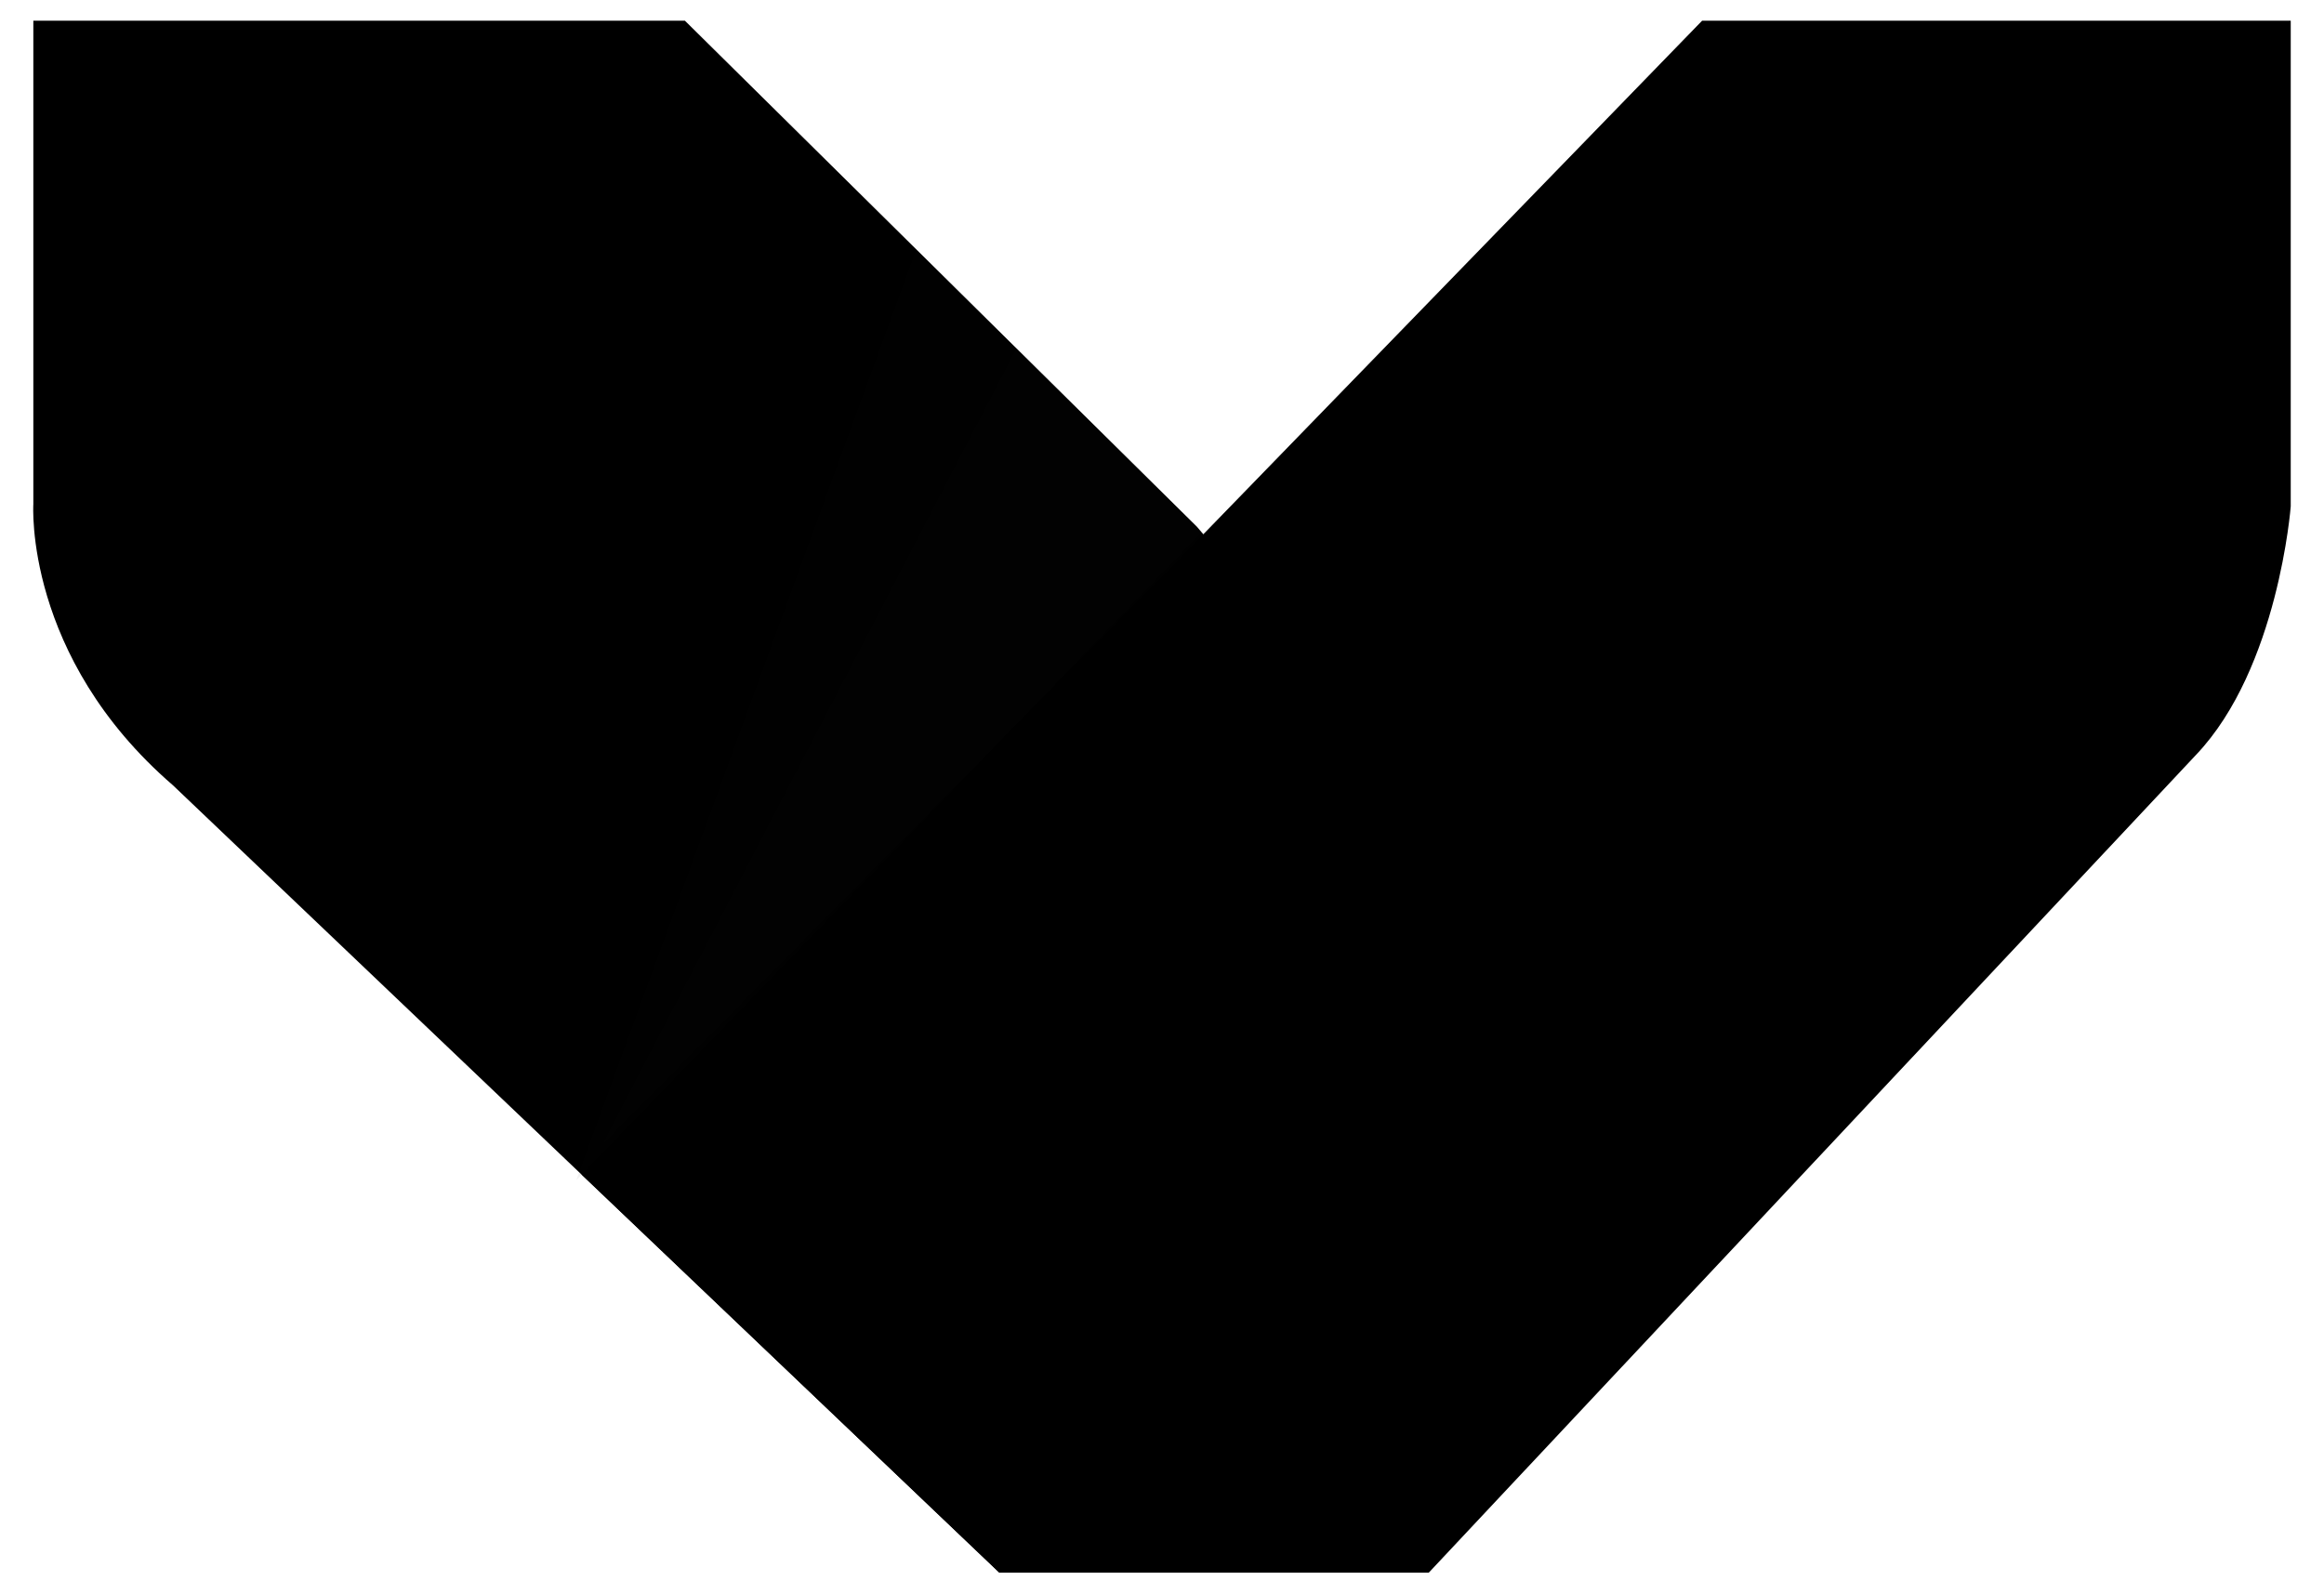
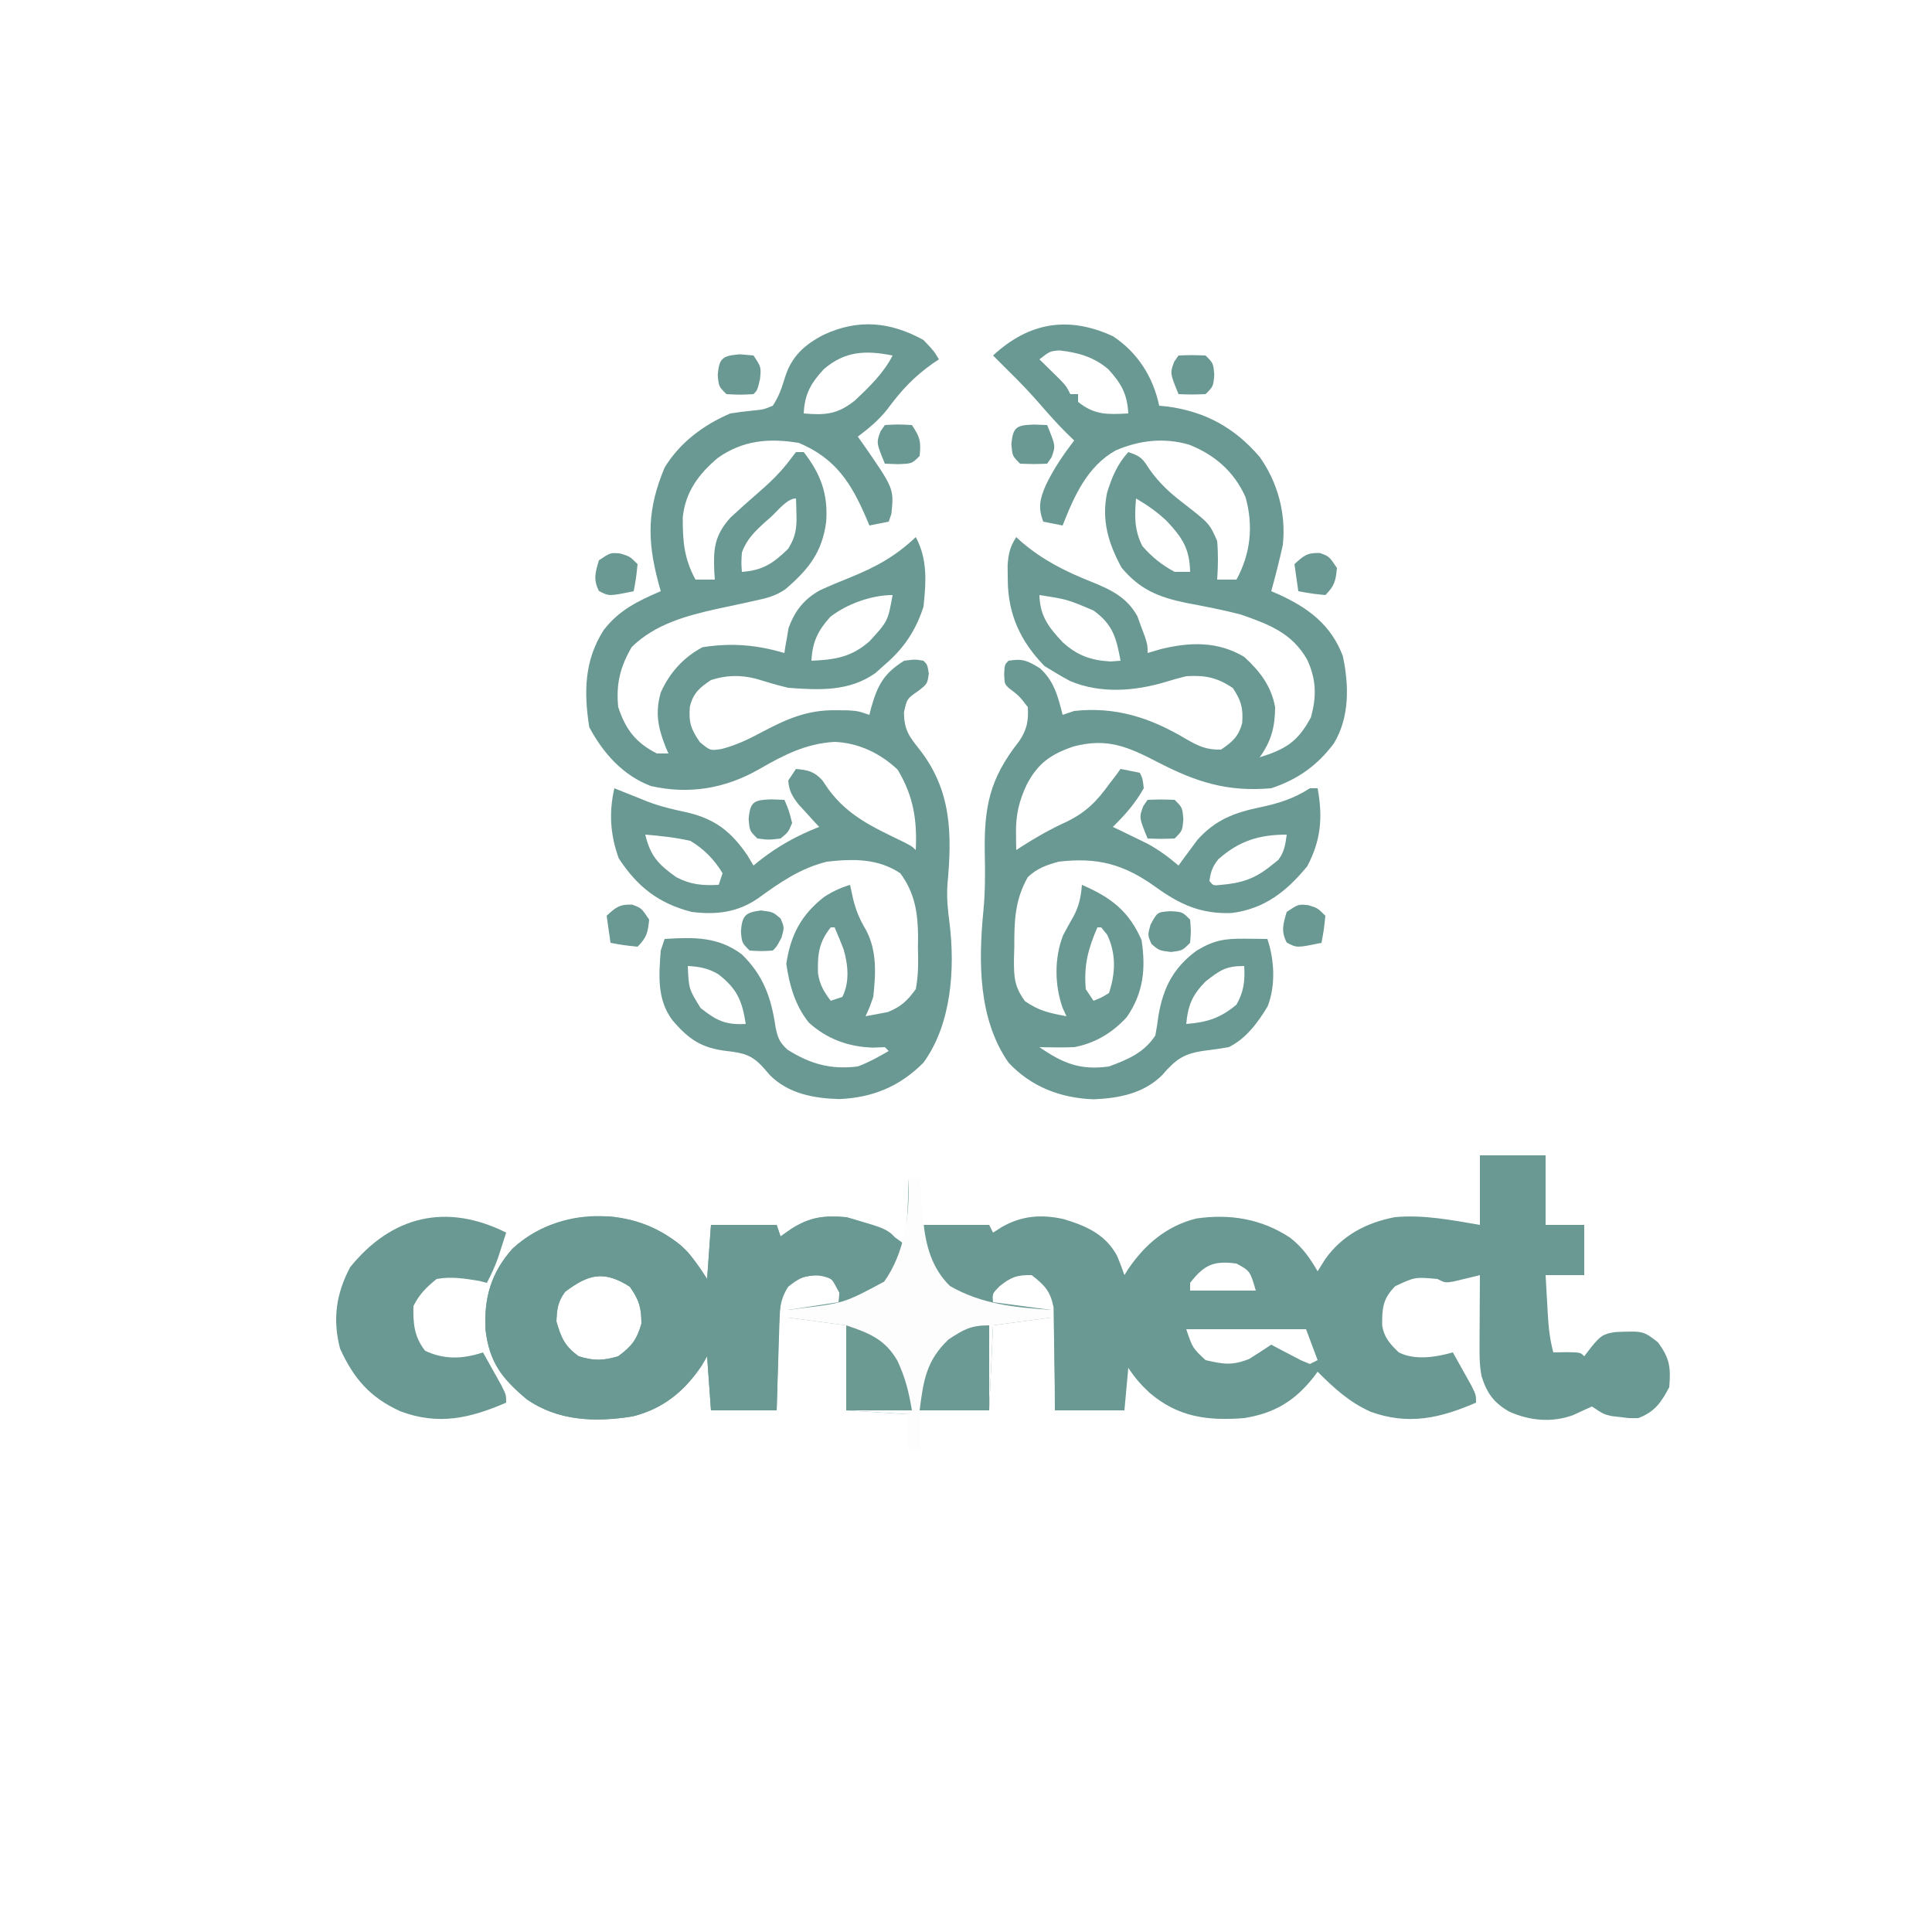
- <svg xmlns="http://www.w3.org/2000/svg" width="35" height="24" viewBox="0 0 34 24" fill="none">
-   <path fill-rule="evenodd" clip-rule="evenodd" d="M0.002 0.312V7.595C0.002 7.595 -0.142 9.888 2.105 11.829L14.547 23.684L21.017 23.601L19.979 10.813L17.526 7.934L9.815 0.312H0.002Z" fill="currentColor" />
-   <path opacity="0.06" fill-rule="evenodd" clip-rule="evenodd" d="M8.18 17.776L13.303 3.752L17.589 8.022L8.18 17.776Z" fill="#161616" />
-   <path opacity="0.06" fill-rule="evenodd" clip-rule="evenodd" d="M8.582 17.225L14.813 5.242L17.621 8.052L8.582 17.225Z" fill="#161616" />
-   <path fill-rule="evenodd" clip-rule="evenodd" d="M8.258 17.691L25.134 0.312H33.999V7.627C33.999 7.627 33.814 10.065 32.574 11.369L21.018 23.688H14.549L8.258 17.691Z" fill="currentColor" />
+ <svg xmlns="http://www.w3.org/2000/svg" version="1.1" width="500" height="500">
+   <path d="M0 0 C5.61 0 11.22 0 17 0 C17 5.94 17 11.88 17 18 C20.3 18 23.6 18 27 18 C27 22.29 27 26.58 27 31 C23.7 31 20.4 31 17 31 C17.141 33.584 17.288 36.167 17.438 38.75 C17.496 39.844 17.496 39.844 17.557 40.961 C17.761 44.427 18.085 47.653 19 51 C20.702 50.969 20.702 50.969 22.438 50.938 C26 51 26 51 27 52 C27.619 51.196 28.238 50.391 28.875 49.562 C31.102 46.878 31.827 46.145 35.207 45.727 C42.291 45.45 42.291 45.45 46.062 48.375 C49.108 52.501 49.431 54.832 49 60 C46.892 63.991 45.23 66.39 41 68 C38.746 68.047 38.746 68.047 36.438 67.75 C35.673 67.662 34.909 67.575 34.121 67.484 C32 67 32 67 29 65 C27.357 65.738 25.716 66.479 24.086 67.246 C18.589 69.233 12.83 68.695 7.562 66.312 C3.637 64.073 1.785 61.528 0.44 57.196 C-0.092 54.539 -0.112 52.069 -0.098 49.359 C-0.094 48.289 -0.091 47.22 -0.088 46.117 C-0.08 45.006 -0.071 43.895 -0.062 42.75 C-0.058 41.623 -0.053 40.497 -0.049 39.336 C-0.037 36.557 -0.021 33.779 0 31 C-0.626 31.156 -1.253 31.312 -1.898 31.473 C-3.124 31.765 -3.124 31.765 -4.375 32.062 C-5.593 32.358 -5.593 32.358 -6.836 32.66 C-9 33 -9 33 -11 32 C-16.813 31.466 -16.813 31.466 -21.938 33.875 C-25.097 37.13 -25.334 39.424 -25.293 43.961 C-24.837 47.131 -23.247 48.819 -21 51 C-16.78 53.11 -11.42 52.249 -7 51 C-5.995 52.789 -4.996 54.581 -4 56.375 C-3.443 57.373 -2.886 58.37 -2.312 59.398 C-1 62 -1 62 -1 64 C-10.313 68.035 -18.462 69.899 -28.25 66.375 C-33.795 63.903 -37.76 60.24 -42 56 C-42.34 56.459 -42.681 56.918 -43.031 57.391 C-47.936 63.6 -53.167 66.744 -61 68 C-70.462 68.745 -78.073 67.765 -85.438 61.5 C-87.726 59.392 -89.255 57.618 -91 55 C-91.33 58.63 -91.66 62.26 -92 66 C-97.94 66 -103.88 66 -110 66 C-110.014 63.892 -110.028 61.785 -110.043 59.613 C-110.074 57.561 -110.113 55.509 -110.153 53.457 C-110.176 52.036 -110.19 50.616 -110.196 49.195 C-110.205 47.146 -110.246 45.099 -110.293 43.051 C-110.317 41.205 -110.317 41.205 -110.341 39.322 C-111.173 35.126 -112.664 33.6 -116 31 C-119.807 30.922 -121.428 31.533 -124.375 33.938 C-126.206 35.824 -126.206 35.824 -126 38 C-121.05 38.66 -116.1 39.32 -111 40 C-111 40.66 -111 41.32 -111 42 C-118.425 42.99 -118.425 42.99 -126 44 C-126.33 51.26 -126.66 58.52 -127 66 C-132.94 66 -138.88 66 -145 66 C-145 69.3 -145 72.6 -145 76 C-145.99 76 -146.98 76 -148 76 C-148 73.03 -148 70.06 -148 67 C-153.28 66.67 -158.56 66.34 -164 66 C-164 58.74 -164 51.48 -164 44 C-168.95 43.34 -173.9 42.68 -179 42 C-179 41.34 -179 40.68 -179 40 C-174.71 39.34 -170.42 38.68 -166 38 C-165.565 34.106 -165.565 34.106 -167.562 32.188 C-171.057 30.485 -173.293 31.056 -177 32 C-179.585 33.895 -179.963 34.888 -181 38 C-181.151 40.137 -181.249 42.277 -181.316 44.418 C-181.358 45.672 -181.4 46.925 -181.443 48.217 C-181.483 49.527 -181.522 50.837 -181.562 52.188 C-181.606 53.523 -181.649 54.858 -181.693 56.193 C-181.8 59.462 -181.9 62.731 -182 66 C-187.61 66 -193.22 66 -199 66 C-199.33 61.38 -199.66 56.76 -200 52 C-200.495 52.846 -200.99 53.691 -201.5 54.562 C-205.97 61.158 -211.514 65.645 -219.297 67.566 C-228.891 69.105 -238.597 68.792 -246.738 63.078 C-253.189 57.664 -256.346 53.485 -257.336 45.184 C-257.78 36.908 -255.918 30.402 -250.355 24.152 C-243.263 17.636 -234.851 15.631 -225.426 15.789 C-217.408 16.486 -210.796 19.423 -205 25 C-203.134 27.26 -201.585 29.524 -200 32 C-199.67 27.38 -199.34 22.76 -199 18 C-193.39 18 -187.78 18 -182 18 C-181.505 19.485 -181.505 19.485 -181 21 C-180.093 20.361 -179.185 19.721 -178.25 19.062 C-173.352 15.954 -169.816 15.538 -164 16 C-158.462 17.584 -153.494 19.327 -149 23 C-148.168 17.28 -147.88 11.778 -148 6 C-147.01 6 -146.02 6 -145 6 C-145 9.96 -145 13.92 -145 18 C-139.06 18 -133.12 18 -127 18 C-126.67 18.66 -126.34 19.32 -126 20 C-125.257 19.526 -124.515 19.051 -123.75 18.562 C-118.599 15.636 -113.606 15.202 -107.758 16.496 C-102.034 18.202 -96.979 20.395 -93.969 25.879 C-93.237 27.555 -92.609 29.275 -92 31 C-91.683 30.492 -91.366 29.984 -91.039 29.461 C-86.698 23.057 -81.073 18.268 -73.422 16.355 C-64.765 15.085 -56.5 16.417 -49.125 21.312 C-45.938 23.784 -44.018 26.53 -42 30 C-41.01 28.422 -41.01 28.422 -40 26.812 C-35.591 20.66 -29.375 17.423 -22 16 C-14.557 15.31 -7.321 16.767 0 18 C0 12.06 0 6.12 0 0 Z M-75 33 C-75 33.66 -75 34.32 -75 35 C-69.39 35 -63.78 35 -58 35 C-59.476 29.94 -59.476 29.94 -63 28 C-68.95 27.229 -71.301 28.292 -75 33 Z M-236.75 35.312 C-238.659 37.889 -238.877 39.806 -239 43 C-237.775 47.25 -236.85 49.382 -233.25 52 C-229.257 53.229 -227.011 53.167 -223 52 C-219.49 49.405 -218.222 47.763 -217 43.562 C-217 39.382 -217.596 37.412 -220 34 C-226.729 29.705 -230.671 30.753 -236.75 35.312 Z M-76 45 C-74.347 49.879 -74.347 49.879 -71 53 C-66.359 54.065 -64.128 54.447 -59.688 52.688 C-57.774 51.486 -55.88 50.253 -54 49 C-52.952 49.559 -52.952 49.559 -51.883 50.129 C-50.973 50.602 -50.063 51.075 -49.125 51.562 C-48.22 52.038 -47.315 52.514 -46.383 53.004 C-45.596 53.333 -44.81 53.661 -44 54 C-43.34 53.67 -42.68 53.34 -42 53 C-42.99 50.36 -43.98 47.72 -45 45 C-55.23 45 -65.46 45 -76 45 Z " fill="#699992" transform="translate(383,299)" />
+   <path d="M0 0 C2.625 2.75 2.625 2.75 4 5 C3.504 5.329 3.007 5.657 2.496 5.996 C-2.406 9.428 -5.791 13.066 -9.324 17.875 C-11.589 20.747 -14.09 22.8 -17 25 C-16.602 25.557 -16.203 26.114 -15.793 26.688 C-7.63 38.446 -7.63 38.446 -8.312 45 C-8.539 45.66 -8.766 46.32 -9 47 C-10.65 47.33 -12.3 47.66 -14 48 C-14.242 47.42 -14.485 46.84 -14.734 46.242 C-18.727 36.936 -22.743 30.647 -32.25 26.625 C-39.972 25.338 -46.802 25.936 -53.281 30.543 C-58.206 34.718 -61.612 39.3 -62.301 45.867 C-62.325 52.049 -61.977 56.542 -59 62 C-57.35 62 -55.7 62 -54 62 C-54.046 61.348 -54.093 60.695 -54.141 60.023 C-54.388 54.045 -54.135 50.639 -50 46 C-47.771 43.908 -45.499 41.883 -43.184 39.887 C-39.907 37.056 -36.868 34.19 -34.312 30.688 C-33.879 30.131 -33.446 29.574 -33 29 C-32.34 29 -31.68 29 -31 29 C-26.571 34.675 -24.671 39.892 -25.188 47.062 C-26.236 55.017 -29.823 59.423 -35.816 64.555 C-38.382 66.253 -40.503 66.793 -43.508 67.43 C-45.113 67.787 -45.113 67.787 -46.75 68.152 C-48.976 68.629 -51.203 69.103 -53.43 69.574 C-61.492 71.378 -69.45 73.538 -75.5 79.438 C-78.503 84.568 -79.615 89.058 -79 95 C-77.095 100.77 -74.531 104.175 -69 107 C-68.01 107 -67.02 107 -66 107 C-66.24 106.455 -66.48 105.909 -66.727 105.348 C-68.713 100.296 -69.493 96.49 -67.992 91.211 C-65.688 86.076 -62.142 82.142 -57.188 79.5 C-49.736 78.331 -43.209 78.864 -36 81 C-35.914 80.42 -35.827 79.84 -35.738 79.242 C-35.598 78.461 -35.457 77.68 -35.312 76.875 C-35.185 76.109 -35.057 75.344 -34.926 74.555 C-33.305 70.082 -30.939 67.093 -26.83 64.777 C-24.286 63.612 -21.723 62.538 -19.125 61.5 C-12.373 58.777 -7.311 56.036 -2 51 C1.093 56.719 0.672 62.64 0 69 C-1.951 75.12 -5.093 79.829 -10 84 C-10.804 84.722 -11.609 85.444 -12.438 86.188 C-19.247 91.004 -26.99 90.608 -35 90 C-37.873 89.328 -40.646 88.489 -43.465 87.621 C-47.497 86.633 -51.047 86.725 -55 88 C-57.998 90.019 -59.599 91.361 -60.473 94.934 C-60.769 98.952 -60.219 100.684 -57.875 104.062 C-55.197 106.29 -55.197 106.29 -52.258 105.836 C-48.545 104.883 -45.356 103.361 -42 101.562 C-35.591 98.169 -30.177 95.71 -22.812 95.812 C-21.788 95.819 -20.763 95.825 -19.707 95.832 C-17 96 -17 96 -14 97 C-13.853 96.408 -13.706 95.817 -13.555 95.207 C-11.879 89.303 -10.271 86.268 -5 83 C-2.188 82.625 -2.188 82.625 0 83 C1 84 1 84 1.375 86.312 C1 89 1 89 -1.438 90.875 C-4.287 92.847 -4.287 92.847 -5.062 96.375 C-4.984 100.919 -3.798 102.466 -1 106 C7.299 116.645 7.408 127.894 6.191 140.934 C5.978 144.355 6.269 147.462 6.734 150.844 C8.203 162.765 7.23 177.06 0 187 C-6.158 193.211 -13.222 196.094 -21.875 196.438 C-28.449 196.239 -34.946 195.054 -39.754 190.246 C-40.289 189.629 -40.824 189.011 -41.375 188.375 C-44.364 185.026 -46.509 184.499 -50.938 184 C-57.431 183.251 -60.817 180.938 -65 176 C-69.004 170.619 -68.484 164.445 -68 158 C-67.67 157.01 -67.34 156.02 -67 155 C-59.486 154.549 -53.216 154.345 -47 159 C-41.442 164.434 -39.41 170.18 -38.312 177.688 C-37.748 180.503 -37.341 181.687 -35.203 183.645 C-29.301 187.382 -23.968 188.863 -17 188 C-14.107 186.907 -11.689 185.564 -9 184 C-9.33 183.67 -9.66 183.34 -10 183 C-11.011 183.041 -12.021 183.083 -13.062 183.125 C-19.367 182.925 -24.917 180.952 -29.68 176.645 C-33.204 172.255 -34.729 166.929 -35.5 161.438 C-34.429 154.072 -31.645 148.739 -25.75 144.152 C-23.599 142.736 -21.464 141.747 -19 141 C-18.753 142.155 -18.505 143.31 -18.25 144.5 C-17.505 147.595 -16.51 149.968 -14.875 152.688 C-12.007 158.081 -12.345 164.056 -13 170 C-14.023 172.895 -14.023 172.895 -15 175 C-13.783 174.773 -12.566 174.546 -11.312 174.312 C-10.286 174.121 -10.286 174.121 -9.238 173.926 C-5.772 172.492 -4.233 171.049 -2 168 C-1.288 164.38 -1.347 160.865 -1.438 157.188 C-1.421 155.748 -1.421 155.748 -1.404 154.279 C-1.467 148.144 -2.279 143.029 -6 138 C-11.799 134.134 -18.203 134.234 -25 135 C-31.863 136.703 -37.106 140.341 -42.762 144.449 C-48.108 148.153 -53.667 148.804 -60 148 C-68.567 145.812 -74.089 141.463 -78.875 134.125 C-81.058 128.062 -81.455 122.305 -80 116 C-79.34 116.268 -78.68 116.536 -78 116.812 C-77.01 117.204 -76.02 117.596 -75 118 C-73.824 118.474 -72.649 118.949 -71.438 119.438 C-67.984 120.759 -64.552 121.544 -60.938 122.312 C-53.757 124.051 -49.681 127.347 -45.562 133.375 C-45.047 134.241 -44.531 135.107 -44 136 C-43.527 135.613 -43.054 135.227 -42.566 134.828 C-37.661 130.965 -32.804 128.284 -27 126 C-27.741 125.203 -27.741 125.203 -28.496 124.391 C-29.137 123.684 -29.777 122.978 -30.438 122.25 C-31.395 121.206 -31.395 121.206 -32.371 120.141 C-34.022 117.972 -34.786 116.706 -35 114 C-34.01 112.515 -34.01 112.515 -33 111 C-29.86 111.317 -28.389 111.586 -26.191 113.926 C-25.654 114.713 -25.116 115.501 -24.562 116.312 C-19.486 123.189 -13.078 126.054 -5.512 129.73 C-3 131 -3 131 -2 132 C-1.626 124.143 -2.603 117.995 -6.688 111.188 C-11.165 106.952 -16.801 104.248 -23 104 C-30.412 104.406 -36.257 107.443 -42.558 111.08 C-51.29 116.071 -60.649 117.672 -70.559 115.418 C-77.794 112.672 -82.909 106.921 -86.5 100.188 C-87.919 91.145 -87.789 82.977 -82.816 75.133 C-78.889 69.948 -73.889 67.526 -68 65 C-68.217 64.215 -68.433 63.43 -68.656 62.621 C-71.582 51.581 -71.453 43.677 -67 33 C-63.036 26.523 -56.943 21.958 -50 19 C-48.05 18.695 -46.09 18.444 -44.125 18.25 C-41.369 17.983 -41.369 17.983 -39 17 C-37.397 14.577 -36.644 12.314 -35.805 9.539 C-34.13 4.253 -30.81 1.228 -25.938 -1.312 C-16.945 -5.533 -8.625 -4.77 0 0 Z M-25.801 7.551 C-29.138 11.143 -30.754 13.962 -31 19 C-25.353 19.495 -22.195 19.212 -17.738 15.637 C-14.105 12.215 -10.249 8.497 -8 4 C-14.907 2.643 -20.261 2.78 -25.801 7.551 Z M-39.438 45.75 C-39.941 46.193 -40.444 46.637 -40.963 47.094 C-43.634 49.506 -45.774 51.577 -47 55 C-47.168 57.667 -47.168 57.667 -47 60 C-41.555 59.611 -38.873 57.785 -35 54 C-33.124 50.984 -32.771 48.777 -32.875 45.25 C-32.902 44.051 -32.902 44.051 -32.93 42.828 C-32.953 42.225 -32.976 41.622 -33 41 C-35.318 41 -37.726 44.201 -39.438 45.75 Z M-24.09 71.613 C-27.297 75.15 -28.762 78.119 -29 83 C-22.938 82.731 -18.743 82.11 -14 78 C-9.208 72.757 -9.208 72.757 -8 66 C-13.452 66 -19.808 68.308 -24.09 71.613 Z M-72 128 C-70.725 133.484 -68.564 135.778 -64 139 C-60.226 140.981 -57.236 141.197 -53 141 C-52.67 140.01 -52.34 139.02 -52 138 C-54.056 134.53 -56.856 131.68 -60.312 129.625 C-64.175 128.727 -68.052 128.327 -72 128 Z M-24 152 C-27.096 155.839 -27.448 159.086 -27.305 163.84 C-26.896 166.736 -25.777 168.705 -24 171 C-23.01 170.67 -22.02 170.34 -21 170 C-19.083 166.166 -19.499 161.719 -20.672 157.695 C-21.396 155.776 -22.192 153.885 -23 152 C-23.33 152 -23.66 152 -24 152 Z M-61 162 C-60.743 167.937 -60.743 167.937 -57.688 172.875 C-53.59 176.115 -51.273 177.293 -46 177 C-46.935 170.972 -48.248 167.885 -53.113 164.121 C-55.686 162.593 -58.033 162.145 -61 162 Z " fill="#699992" transform="translate(239,88)" />
+   <path d="M0 0 C6.389 4.178 10.426 10.538 12 18 C12.666 18.063 13.333 18.126 14.02 18.191 C23.874 19.501 31.511 23.657 38 31.25 C42.698 37.851 44.849 45.937 44 54 C43.114 58.033 42.098 62.02 41 66 C41.978 66.42 41.978 66.42 42.977 66.848 C50.573 70.332 56.465 74.684 59.527 82.789 C61.139 90.328 61.295 98.672 57.195 105.395 C52.918 111.14 47.79 114.737 41 117 C29.641 117.984 21.628 115.425 11.653 110.263 C3.919 106.268 -1.413 103.881 -10.188 106.188 C-16.007 108.184 -19.374 110.502 -22.25 116 C-24.305 120.312 -25.133 123.969 -25.062 128.75 C-25.049 129.949 -25.049 129.949 -25.035 131.172 C-25.024 131.775 -25.012 132.378 -25 133 C-24.539 132.697 -24.077 132.394 -23.602 132.082 C-19.784 129.63 -16.005 127.509 -11.875 125.625 C-7.002 123.252 -4.131 120.36 -1 116 C-0.381 115.196 0.237 114.391 0.875 113.562 C1.246 113.047 1.617 112.531 2 112 C3.65 112.33 5.3 112.66 7 113 C7.75 114.625 7.75 114.625 8 117 C5.8 120.912 3.19 123.884 0 127 C1.212 127.58 1.212 127.58 2.449 128.172 C3.518 128.693 4.586 129.213 5.688 129.75 C6.743 130.26 7.799 130.771 8.887 131.297 C11.9 132.945 14.393 134.775 17 137 C17.436 136.397 17.871 135.793 18.32 135.172 C19.214 133.973 19.214 133.973 20.125 132.75 C20.995 131.567 20.995 131.567 21.883 130.359 C26.556 125.151 31.448 123.315 38.062 121.938 C42.879 120.913 46.827 119.703 51 117 C51.66 117 52.32 117 53 117 C54.358 124.469 53.905 130.403 50.312 137.188 C44.979 143.675 39.293 148.205 30.773 149.281 C22.834 149.609 17.35 147.086 11 142.5 C2.908 136.683 -3.941 134.812 -14 136 C-17.118 136.838 -19.659 137.75 -22 140 C-25.378 145.933 -25.518 151.396 -25.5 158.125 C-25.528 159.101 -25.557 160.077 -25.586 161.082 C-25.599 165.784 -25.57 168.219 -22.738 172.098 C-19.054 174.657 -16.372 175.185 -12 176 C-12.321 175.303 -12.642 174.605 -12.973 173.887 C-15.087 167.945 -15.158 161.049 -12.914 155.141 C-12.036 153.465 -11.126 151.806 -10.18 150.168 C-8.727 147.498 -8.238 145.017 -8 142 C-0.554 145.209 4.155 148.748 7.438 156.312 C8.564 163.695 7.929 170.017 3.594 176.242 C-0.043 180.254 -4.662 183.024 -10 184 C-11.582 184.065 -13.167 184.086 -14.75 184.062 C-15.549 184.053 -16.348 184.044 -17.172 184.035 C-18.077 184.018 -18.077 184.018 -19 184 C-12.878 188.218 -8.402 190.03 -1 189 C3.964 187.168 8.025 185.462 11 181 C11.325 179.28 11.59 177.549 11.812 175.812 C13.055 168.575 15.677 163.477 21.625 159.062 C26.143 156.302 28.986 155.882 34.188 155.938 C35.274 155.947 36.361 155.956 37.48 155.965 C38.312 155.976 39.143 155.988 40 156 C41.828 161.483 42.164 167.931 40.094 173.391 C37.6 177.579 34.453 181.836 30 184 C28.031 184.351 26.049 184.637 24.062 184.875 C18.434 185.595 16.385 187.055 12.754 191.246 C7.999 196.001 1.508 197.241 -5 197.5 C-13.513 197.183 -21.119 194.291 -27 188 C-34.843 176.727 -34.781 161.949 -33.5 148.75 C-33.028 143.856 -33.027 139.076 -33.134 134.17 C-33.367 121.936 -31.949 114.577 -24.281 104.875 C-22.232 101.876 -21.797 99.594 -22 96 C-24.25 93.082 -24.25 93.082 -27 91 C-28 90 -28 90 -28.125 87.5 C-28 85 -28 85 -27 84 C-23.387 83.381 -22.031 83.981 -18.875 85.938 C-15.209 89.207 -14.154 93.355 -13 98 C-11.515 97.505 -11.515 97.505 -10 97 C0.7 95.811 9.788 98.768 18.938 104.25 C22.191 106.109 24.242 107.082 28 107 C30.909 105.039 32.614 103.546 33.484 100.059 C33.749 96.192 33.23 94.349 31.062 91.062 C26.989 88.319 23.879 87.703 19 88 C17.257 88.427 15.527 88.91 13.812 89.438 C5.725 91.888 -3.134 92.588 -11.062 89.25 C-12.395 88.537 -13.712 87.791 -15 87 C-15.887 86.464 -16.774 85.927 -17.688 85.375 C-23.932 78.962 -27.141 71.945 -27.188 63.062 C-27.202 61.837 -27.216 60.611 -27.23 59.348 C-27.017 56.244 -26.64 54.586 -25 52 C-24.536 52.424 -24.072 52.848 -23.594 53.285 C-18.046 57.994 -12.373 60.847 -5.674 63.514 C-0.632 65.555 3.655 67.527 6.363 72.508 C6.677 73.371 6.99 74.235 7.312 75.125 C7.639 75.994 7.965 76.863 8.301 77.758 C9 80 9 80 9 82 C10.114 81.67 11.227 81.34 12.375 81 C19.942 79.138 27.143 78.912 34 83 C38.041 86.696 40.994 90.521 42 96 C41.98 101.086 41.015 104.805 38 109 C44.711 106.875 47.82 105.033 51.25 98.688 C52.771 93.238 52.656 88.846 50.312 83.75 C46.374 76.773 40.273 74.524 33 72 C28.358 70.805 23.657 69.911 18.947 69.021 C11.913 67.566 6.972 65.592 2.258 59.895 C-1.162 53.609 -2.965 47.663 -1.484 40.508 C-0.257 36.525 1.152 33.12 4 30 C7.409 31.136 7.677 31.686 9.562 34.562 C12.059 38.06 14.713 40.517 18.125 43.125 C25.009 48.474 25.009 48.474 27 53 C27.294 56.364 27.239 59.635 27 63 C28.65 63 30.3 63 32 63 C35.658 56.293 36.426 49.086 34.344 41.66 C31.407 35.066 26.359 30.679 19.688 28.062 C13.194 26.207 6.931 26.925 0.75 29.562 C-6.641 33.705 -10.017 41.42 -13 49 C-14.65 48.67 -16.3 48.34 -18 48 C-19.416 44.342 -18.858 42.095 -17.375 38.625 C-15.34 34.378 -12.859 30.733 -10 27 C-11.021 26.01 -11.021 26.01 -12.062 25 C-14.316 22.753 -16.417 20.406 -18.5 18 C-21.216 14.866 -24.026 11.894 -27 9 C-28.333 7.667 -29.667 6.333 -31 5 C-21.742 -3.564 -11.588 -5.32 0 0 Z M-19 6 C-18.506 6.482 -18.013 6.964 -17.504 7.461 C-16.863 8.093 -16.223 8.724 -15.562 9.375 C-14.924 10.001 -14.286 10.628 -13.629 11.273 C-12 13 -12 13 -11 15 C-10.34 15 -9.68 15 -9 15 C-9 15.66 -9 16.32 -9 17 C-4.706 20.489 -1.281 20.269 4 20 C3.754 14.961 2.131 12.153 -1.188 8.547 C-4.904 5.375 -9.028 4.219 -13.812 3.688 C-16.288 3.881 -16.288 3.881 -19 6 Z M6 42 C5.628 46.654 5.535 50.052 7.625 54.312 C10.211 57.238 12.568 59.141 16 61 C17.32 61 18.64 61 20 61 C19.875 55.005 17.997 52.137 13.922 47.801 C11.436 45.471 8.937 43.719 6 42 Z M-19 67 C-18.863 72.489 -16.567 75.378 -12.965 79.23 C-9.176 82.643 -5.714 83.907 -0.562 84.188 C0.283 84.126 1.129 84.064 2 84 C0.905 78.128 0.05 74.636 -5 71 C-11.796 68.108 -11.796 68.108 -19 67 Z M27.312 135.367 C25.806 137.242 25.318 138.627 25 141 C25.983 142.216 25.983 142.216 27.855 142.02 C33.283 141.538 36.651 140.521 41 137 C41.598 136.526 42.196 136.051 42.812 135.562 C44.396 133.479 44.654 131.562 45 129 C37.857 129 32.684 130.618 27.312 135.367 Z M-4 153 C-6.438 158.69 -7.525 162.805 -7 169 C-6.34 169.99 -5.68 170.98 -5 172 C-3 171.209 -3 171.209 -1 170 C0.71 164.87 0.876 159.866 -1.438 154.938 C-1.953 154.298 -2.469 153.659 -3 153 C-3.33 153 -3.66 153 -4 153 Z M24 167 C20.563 170.53 19.456 173.1 19 178 C24.415 177.567 27.807 176.51 32 173 C33.916 169.603 34.221 166.865 34 163 C29.176 163 27.765 164.097 24 167 Z " fill="#699992" transform="translate(288,87)" />
+   <path d="M0 0 C2.74 2.636 4.715 5.497 6.762 8.695 C7.092 4.075 7.422 -0.545 7.762 -5.305 C13.372 -5.305 18.982 -5.305 24.762 -5.305 C25.257 -3.82 25.257 -3.82 25.762 -2.305 C26.669 -2.944 27.577 -3.583 28.512 -4.242 C33.409 -7.35 36.946 -7.766 42.762 -7.305 C53.786 -4.19 53.786 -4.19 56.762 -0.305 C56.878 4.797 54.631 7.526 51.43 11.18 C49.05 13.342 46.965 14.732 43.699 14.633 C41.762 13.695 41.762 13.695 40.387 11.195 C38.955 8.433 38.955 8.433 35.887 7.695 C32.16 7.695 30.646 8.372 27.762 10.695 C25.523 14.122 25.458 17.176 25.348 21.211 C25.309 22.461 25.27 23.712 25.23 25 C25.2 26.302 25.169 27.604 25.137 28.945 C25.098 30.263 25.059 31.58 25.02 32.938 C24.925 36.19 24.842 39.443 24.762 42.695 C19.152 42.695 13.542 42.695 7.762 42.695 C7.432 38.075 7.102 33.455 6.762 28.695 C6.267 29.541 5.772 30.387 5.262 31.258 C0.792 37.853 -4.752 42.34 -12.535 44.262 C-22.129 45.801 -31.835 45.488 -39.977 39.773 C-46.427 34.359 -49.584 30.18 -50.574 21.879 C-51.018 13.603 -49.157 7.098 -43.594 0.848 C-31.455 -10.305 -12.609 -10.179 0 0 Z M-29.988 12.008 C-31.897 14.585 -32.115 16.501 -32.238 19.695 C-31.014 23.946 -30.089 26.077 -26.488 28.695 C-22.495 29.924 -20.25 29.862 -16.238 28.695 C-12.728 26.101 -11.46 24.458 -10.238 20.258 C-10.238 16.077 -10.834 14.108 -13.238 10.695 C-19.967 6.4 -23.909 7.448 -29.988 12.008 Z " fill="#699992" transform="translate(176.2383,322.3047)" />
+   <path d="M0 0 C0.99 0 1.98 0 3 0 C3.147 1.81 3.147 1.81 3.297 3.656 C3.447 5.271 3.598 6.885 3.75 8.5 C3.812 9.291 3.874 10.083 3.938 10.898 C4.57 17.33 6.114 23.145 10.824 27.805 C19.142 32.582 27.551 33.329 37 34 C37 34.66 37 35.32 37 36 C29.575 36.99 29.575 36.99 22 38 C21.67 45.26 21.34 52.52 21 60 C15.06 60 9.12 60 3 60 C3 63.3 3 66.6 3 70 C2.01 70 1.02 70 0 70 C0 67.03 0 64.06 0 61 C-5.28 60.67 -10.56 60.34 -16 60 C-16 52.74 -16 45.48 -16 38 C-20.95 37.34 -25.9 36.68 -31 36 C-31 35.34 -31 34.68 -31 34 C-30.166 33.89 -29.332 33.781 -28.473 33.668 C-16.533 32.241 -16.533 32.241 -6.188 26.688 C-0.843 19.265 0.614 8.905 0 0 Z " fill="#FDFDFD" transform="translate(235,305)" />
+   <path d="M0 0 C-0.454 1.418 -0.914 2.834 -1.375 4.25 C-1.758 5.433 -1.758 5.433 -2.148 6.641 C-2.952 8.866 -3.897 10.909 -5 13 C-5.99 12.752 -5.99 12.752 -7 12.5 C-10.726 11.879 -14.252 11.303 -18 12 C-20.691 14.176 -22.455 15.911 -24 19 C-24.122 23.496 -23.803 26.972 -21 30.562 C-16.046 32.936 -11.162 32.721 -6 31 C-4.995 32.789 -3.996 34.581 -3 36.375 C-2.443 37.373 -1.886 38.37 -1.312 39.398 C0 42 0 42 0 44 C-9.397 48.072 -17.539 49.922 -27.375 46.25 C-35.21 42.666 -39.44 37.841 -43 30 C-44.955 22.452 -44.025 15.817 -40.375 8.938 C-29.65 -4.328 -15.505 -7.752 0 0 Z " fill="#699992" transform="translate(131,319)" />
+   <path d="M0 0 C0 7.26 0 14.52 0 22 C-5.94 22 -11.88 22 -18 22 C-17.019 14.152 -16.225 9.064 -10.5 3.625 C-6.553 1.06 -4.824 0 0 0 Z " fill="#6A9A93" transform="translate(256,343)" />
+   <path d="M0 0 C6.004 2.001 10.054 3.651 13.23 9.117 C15.302 13.559 16.173 17.035 17 22 C11.39 22 5.78 22 0 22 C0 14.74 0 7.48 0 0 Z " fill="#6B9A93" transform="translate(219,343)" />
+   <path d="M0 0 C1.732 0.155 1.732 0.155 3.5 0.312 C5.5 3.312 5.5 3.312 5.188 6.438 C4.5 9.312 4.5 9.312 3.5 10.312 C0.062 10.5 0.062 10.5 -3.5 10.312 C-5.5 8.312 -5.5 8.312 -5.75 5.312 C-5.378 0.853 -4.407 0.393 0 0 Z " fill="#699992" transform="translate(191.5,91.6875)" />
+   <path d="M0 0 C2.438 0.75 2.438 0.75 4.438 2.75 C4.062 6.375 4.062 6.375 3.438 9.75 C-2.95 11.076 -2.95 11.076 -5.562 9.688 C-7.079 6.749 -6.485 4.848 -5.562 1.75 C-2.562 -0.25 -2.562 -0.25 0 0 Z " fill="#699992" transform="translate(338.5625,234.25)" />
+   <path d="M0 0 C2.375 0.875 2.375 0.875 4.375 3.875 C4.051 7.197 3.767 8.483 1.375 10.875 C-2.25 10.5 -2.25 10.5 -5.625 9.875 C-5.955 7.565 -6.285 5.255 -6.625 2.875 C-4.281 0.704 -3.258 -0.155 0 0 Z " fill="#699992" transform="translate(163.625,234.125)" />
+   <path d="M0 0 C2.375 0.875 2.375 0.875 4.375 3.875 C4.051 7.197 3.767 8.483 1.375 10.875 C-2.25 10.5 -2.25 10.5 -5.625 9.875 C-5.955 7.565 -6.285 5.255 -6.625 2.875 C-4.281 0.704 -3.258 -0.155 0 0 Z " fill="#699992" transform="translate(341.625,143.125)" />
+   <path d="M0 0 C2.438 0.75 2.438 0.75 4.438 2.75 C4.062 6.375 4.062 6.375 3.438 9.75 C-2.95 11.076 -2.95 11.076 -5.562 9.688 C-7.079 6.749 -6.485 4.848 -5.562 1.75 C-2.562 -0.25 -2.562 -0.25 0 0 Z " fill="#699992" transform="translate(160.5625,143.25)" />
+   <path d="M0 0 C3.375 -0.125 3.375 -0.125 7 0 C9 2 9 2 9.25 5 C9 8 9 8 7 10 C3.375 10.125 3.375 10.125 0 10 C-2.215 4.585 -2.215 4.585 -1.125 1.625 C-0.754 1.089 -0.383 0.552 0 0 Z " fill="#699992" transform="translate(297,207)" />
+   <path d="M0 0 C1.671 0.062 1.671 0.062 3.375 0.125 C5.59 5.54 5.59 5.54 4.5 8.5 C4.129 9.036 3.757 9.572 3.375 10.125 C0 10.25 0 10.25 -3.625 10.125 C-5.625 8.125 -5.625 8.125 -5.875 5.125 C-5.496 0.572 -4.516 0.156 0 0 Z " fill="#699992" transform="translate(267.625,109.875)" />
+   <path d="M0 0 C3.375 -0.125 3.375 -0.125 7 0 C9 2 9 2 9.25 5 C9 8 9 8 7 10 C3.375 10.125 3.375 10.125 0 10 C-2.215 4.585 -2.215 4.585 -1.125 1.625 C-0.754 1.089 -0.383 0.552 0 0 Z " fill="#699992" transform="translate(305,92)" />
+   <path d="M0 0 C1.671 0.062 1.671 0.062 3.375 0.125 C4.562 2.875 4.562 2.875 5.375 6.125 C4.375 8.5 4.375 8.5 2.375 10.125 C-0.688 10.5 -0.688 10.5 -3.625 10.125 C-5.625 8.125 -5.625 8.125 -5.875 5.125 C-5.496 0.572 -4.516 0.156 0 0 Z " fill="#699992" transform="translate(199.625,206.875)" />
+   <path d="M0 0 C3.375 -0.188 3.375 -0.188 7 0 C9.149 3.224 9.383 4.267 9 8 C7 10 7 10 3.375 10.125 C2.261 10.084 1.147 10.043 0 10 C-2.215 4.585 -2.215 4.585 -1.125 1.625 C-0.754 1.089 -0.383 0.552 0 0 Z " fill="#699992" transform="translate(229,110)" />
+   <path d="M0 0 C3.062 0.188 3.062 0.188 5.062 2.188 C5.312 5.188 5.312 5.188 5.062 8.188 C3.062 10.188 3.062 10.188 0.125 10.562 C-2.938 10.188 -2.938 10.188 -4.938 8.5 C-5.938 6.188 -5.938 6.188 -5.188 3.5 C-3.413 0.218 -3.413 0.218 0 0 Z " fill="#699992" transform="translate(302.9375,235.8125)" />
+   <path d="M0 0 C3.062 0.375 3.062 0.375 5.062 2.062 C6.062 4.375 6.062 4.375 5.312 7.062 C4.062 9.375 4.062 9.375 3.062 10.375 C0.125 10.562 0.125 10.562 -2.938 10.375 C-4.938 8.375 -4.938 8.375 -5.188 5.375 C-4.847 1.286 -4.061 0.518 0 0 Z " fill="#699992" transform="translate(196.9375,235.625)" />
</svg>
